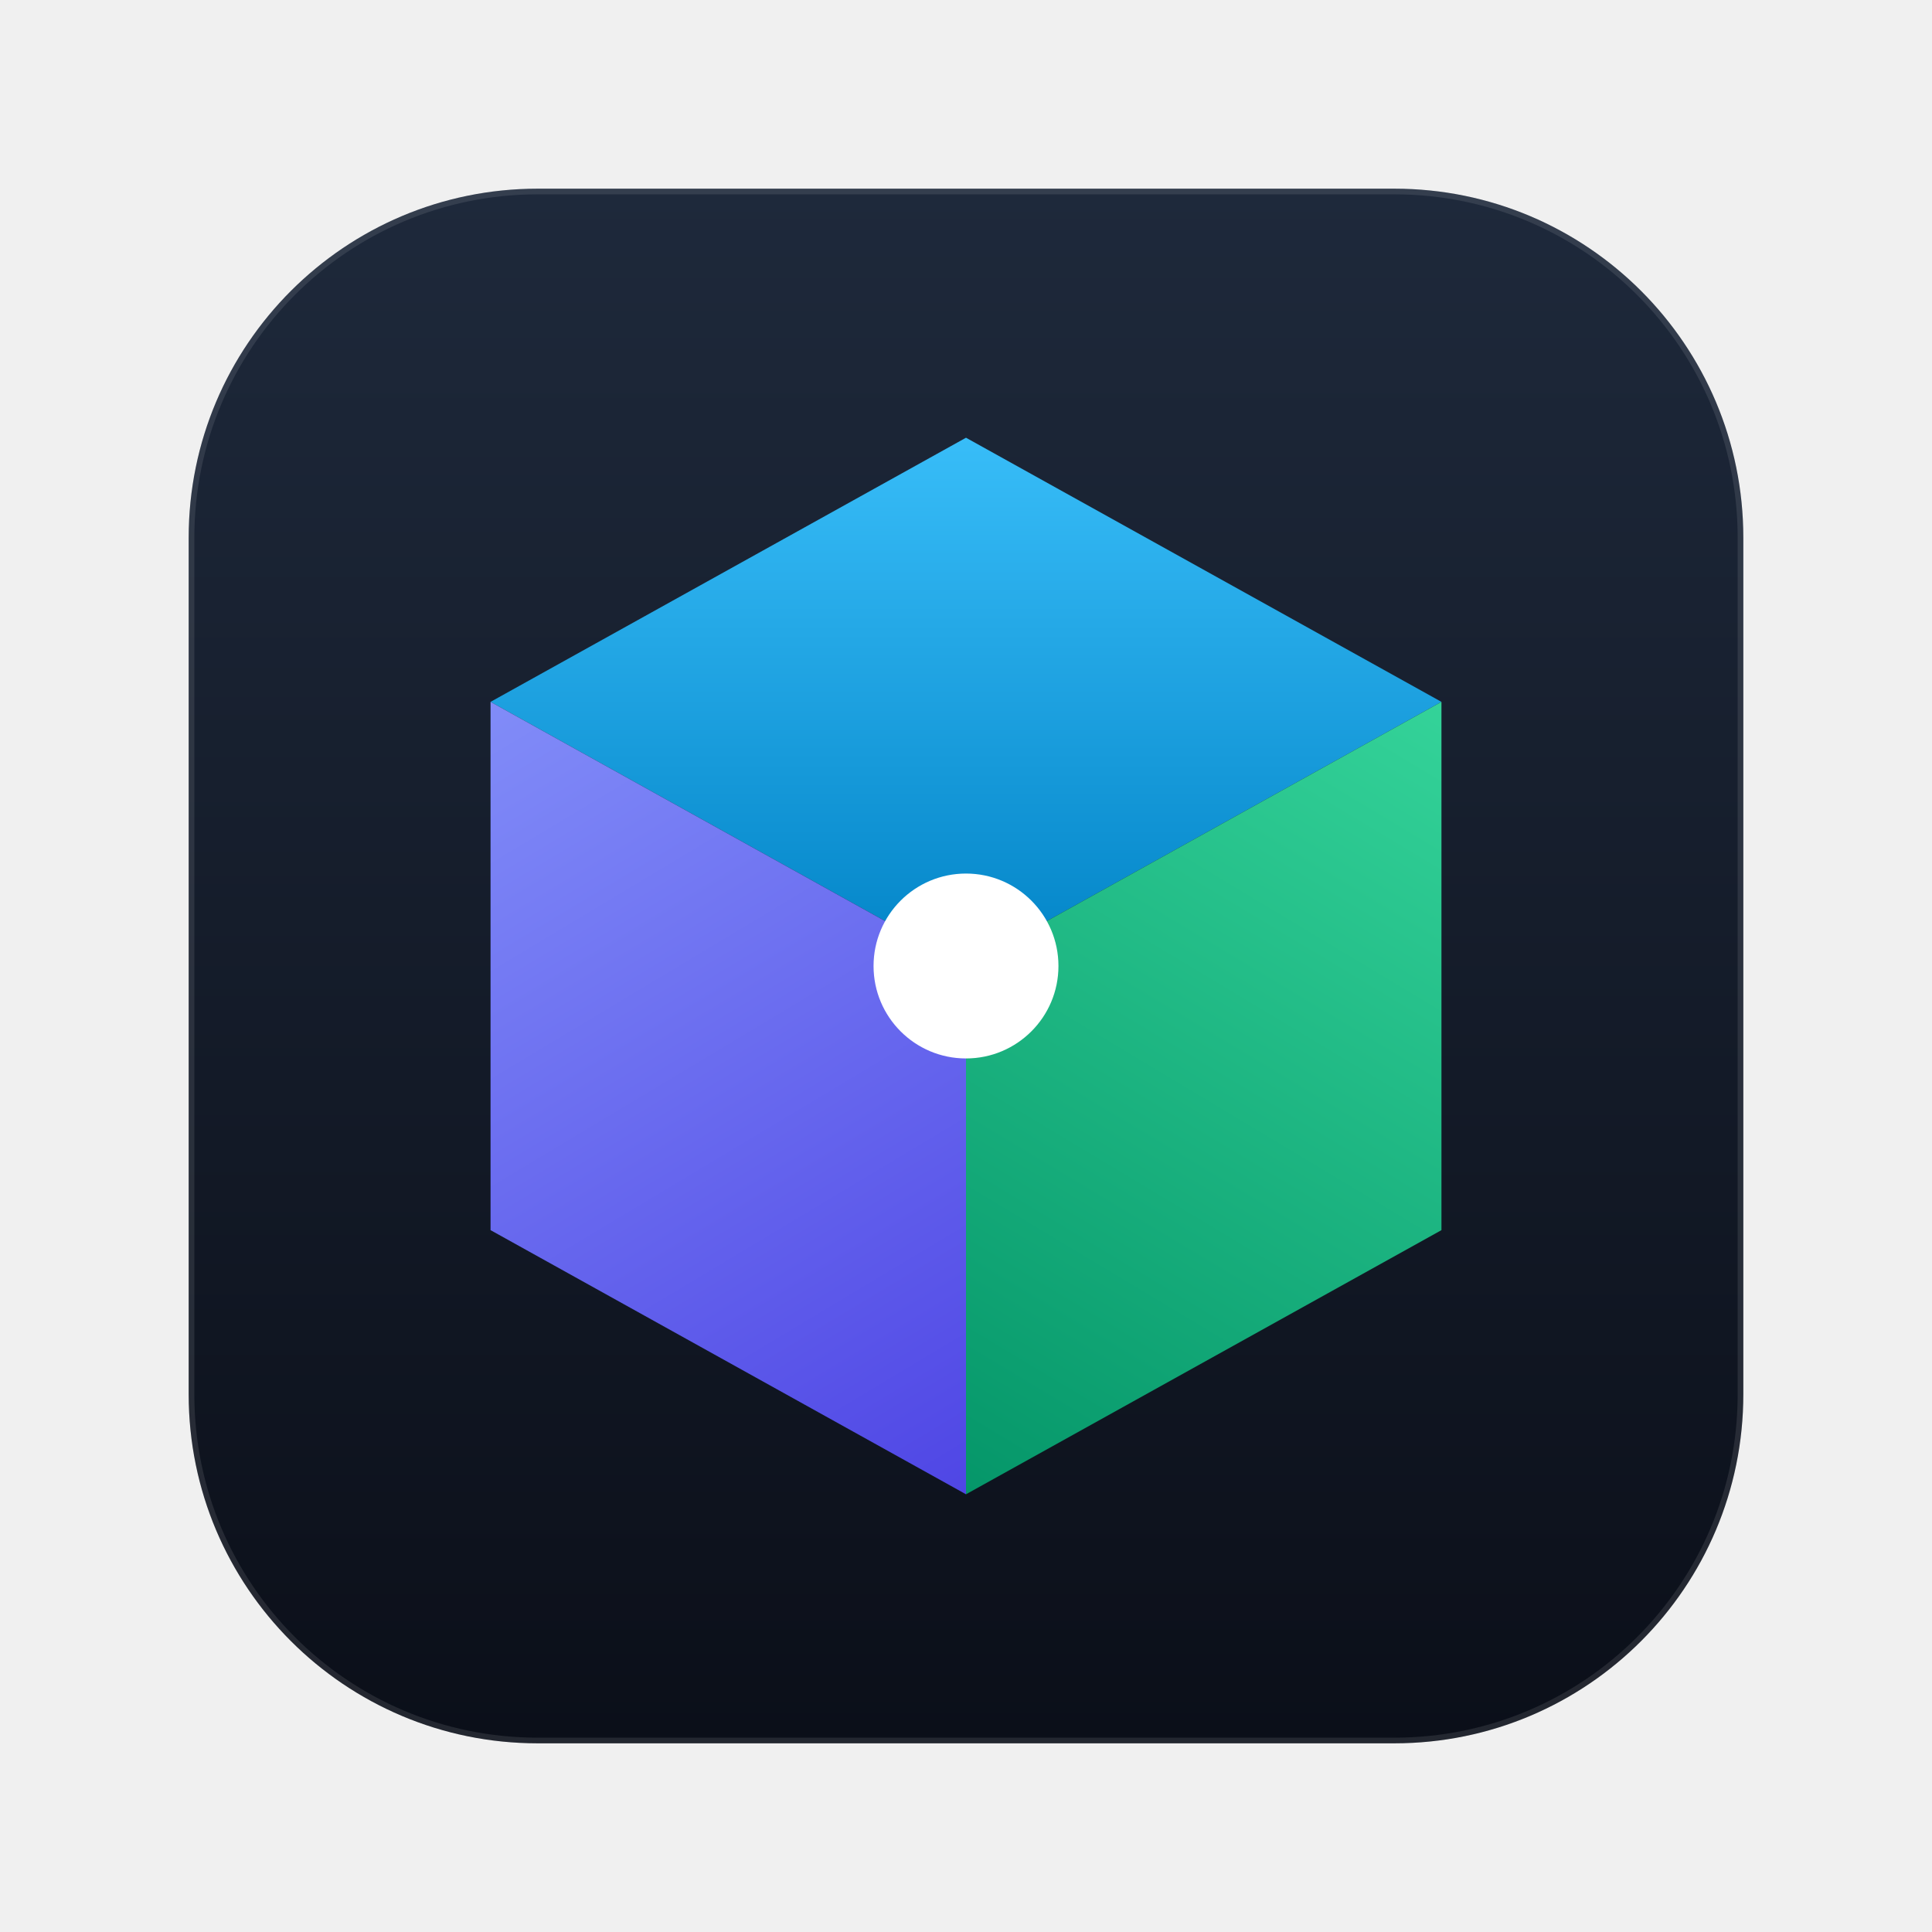
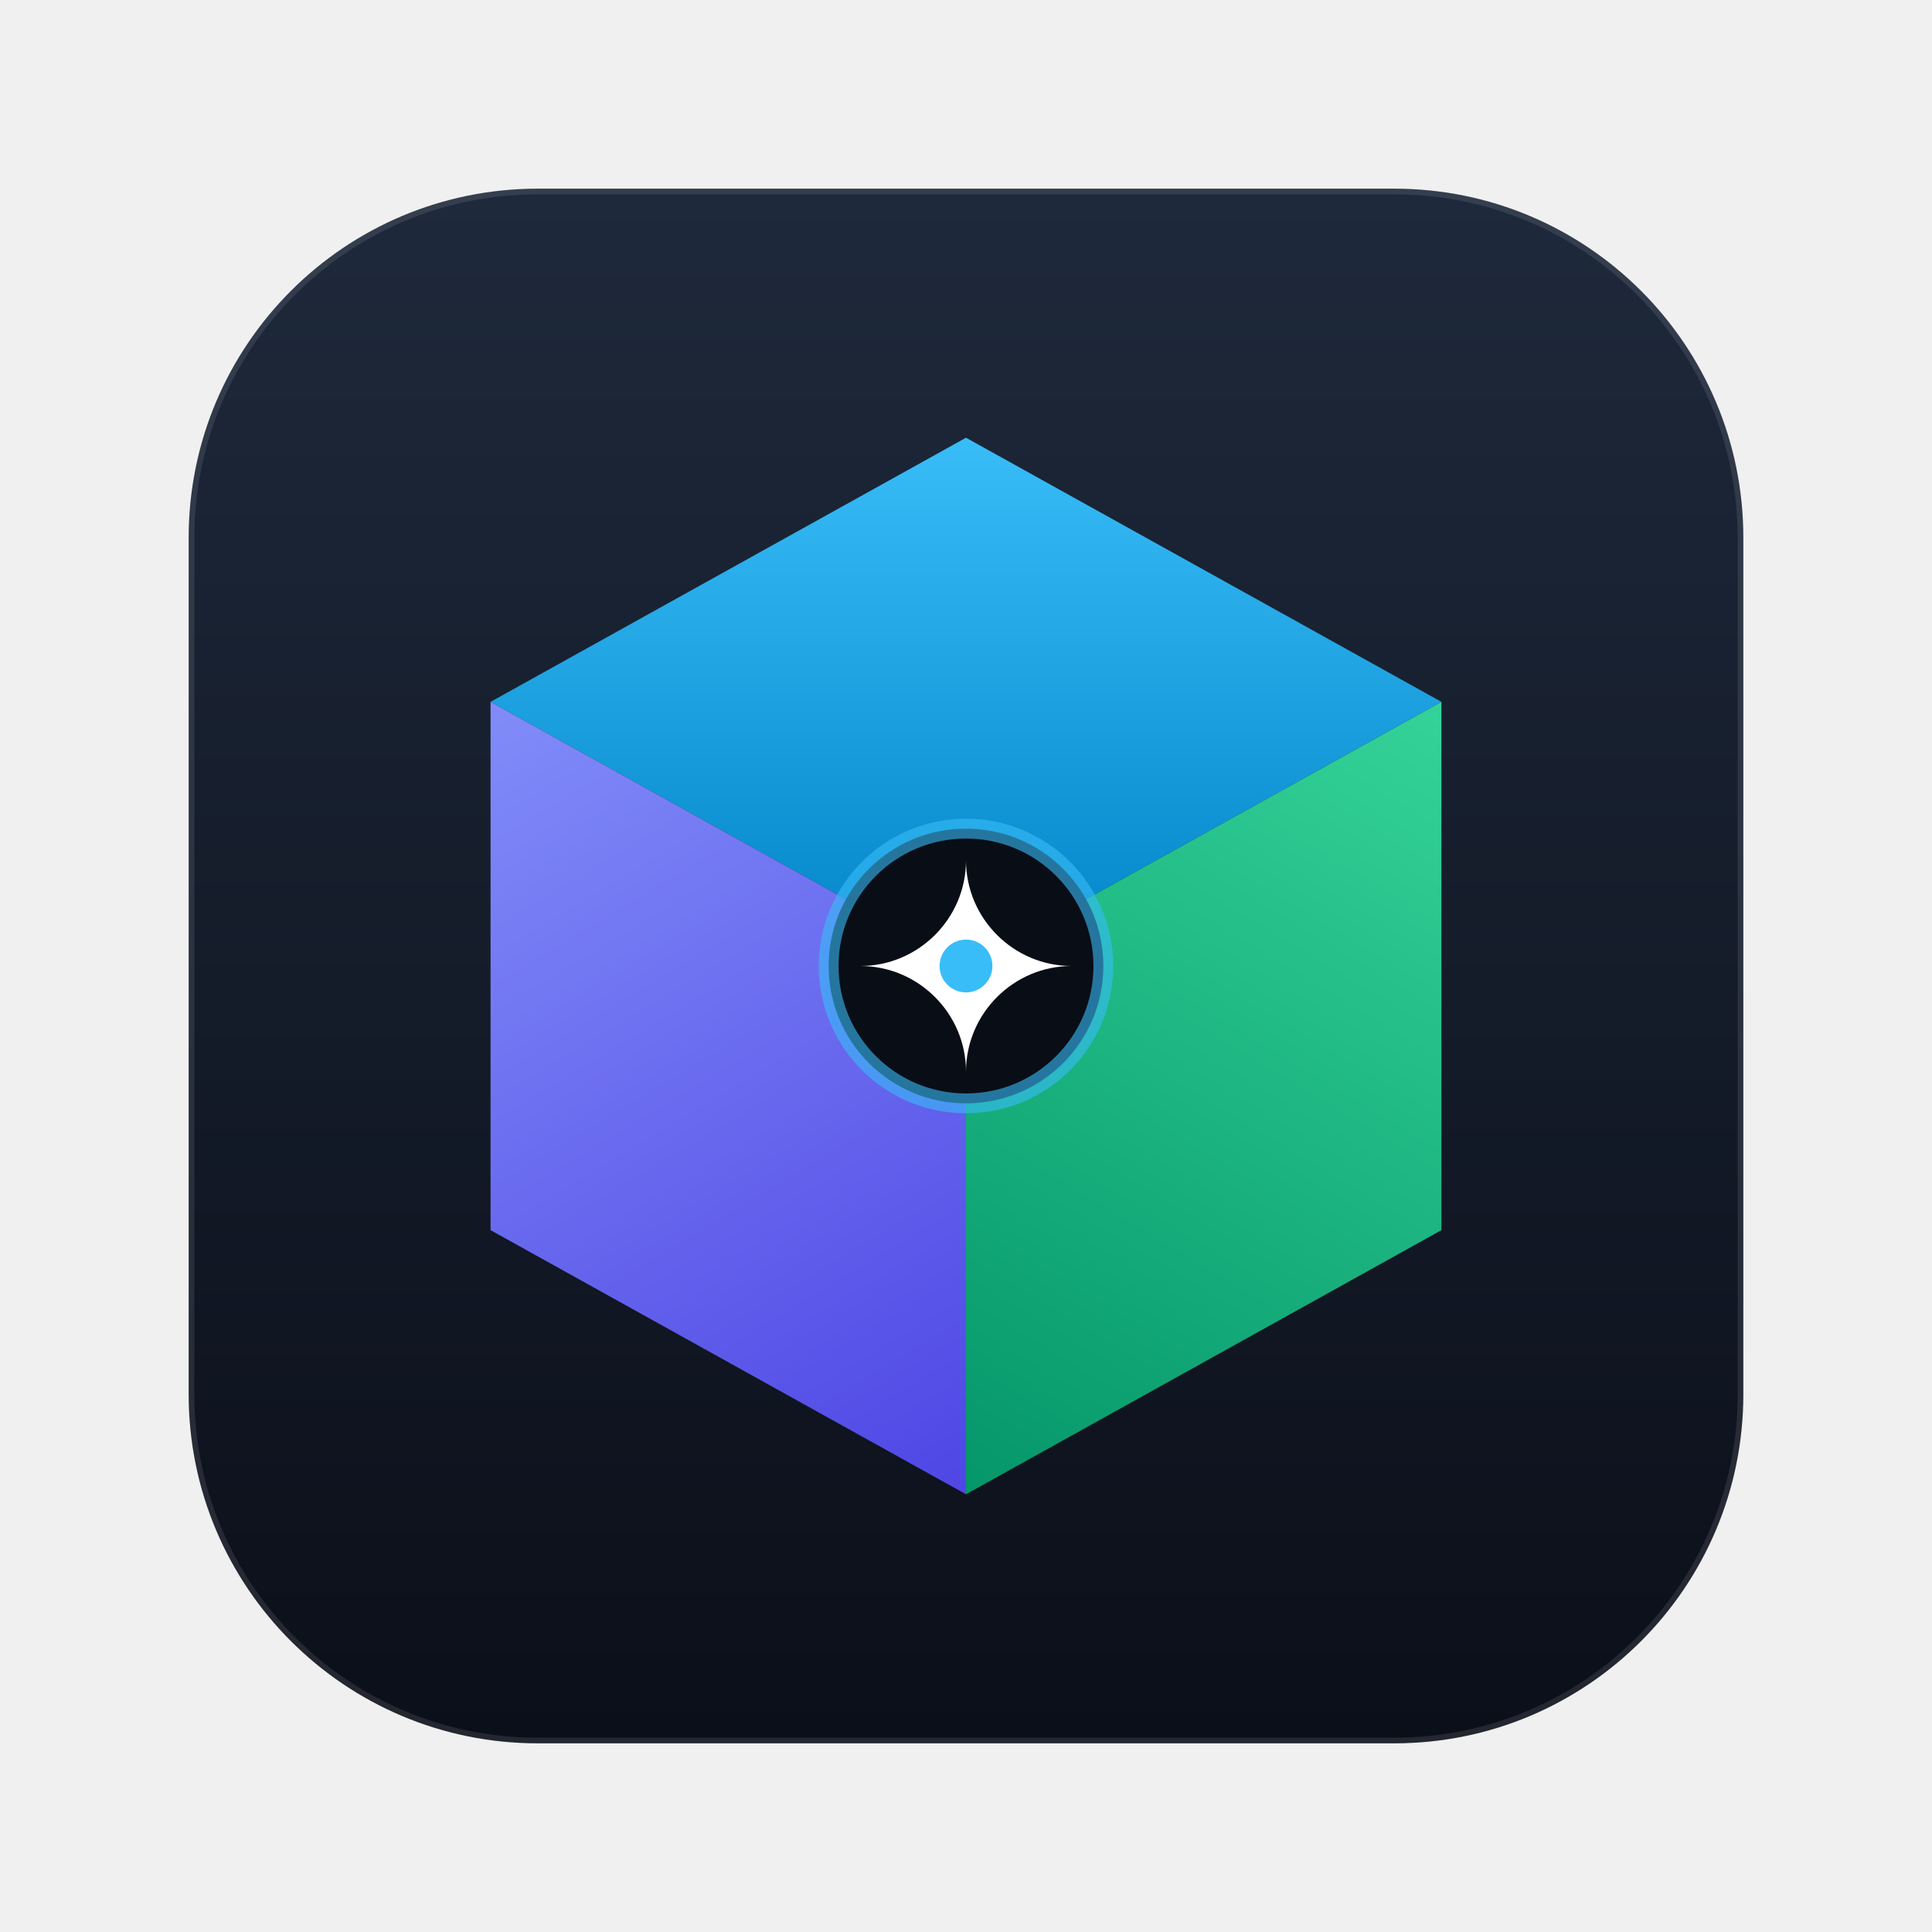
<svg xmlns="http://www.w3.org/2000/svg" width="1024" height="1024" viewBox="0 0 1024 1024" fill="none">
  <defs>
    <linearGradient id="tile" x1="512" y1="100" x2="512" y2="924" gradientUnits="userSpaceOnUse">
      <stop offset="0%" stop-color="#1e293b" />
      <stop offset="100%" stop-color="#0b0f19" />
    </linearGradient>
    <linearGradient id="cleoGradTop" x1="24" y1="4" x2="24" y2="24" gradientUnits="userSpaceOnUse">
      <stop offset="0%" stop-color="#38bdf8" />
      <stop offset="100%" stop-color="#0284c7" />
    </linearGradient>
    <linearGradient id="cleoGradLeft" x1="6" y1="14" x2="24" y2="44" gradientUnits="userSpaceOnUse">
      <stop offset="0%" stop-color="#818cf8" />
      <stop offset="100%" stop-color="#4f46e5" />
    </linearGradient>
    <linearGradient id="cleoGradRight" x1="42" y1="14" x2="24" y2="44" gradientUnits="userSpaceOnUse">
      <stop offset="0%" stop-color="#34d399" />
      <stop offset="100%" stop-color="#059669" />
    </linearGradient>
  </defs>
  <rect x="100" y="100" width="824" height="824" rx="185" fill="url(#tile)" />
  <rect x="101.5" y="101.5" width="821" height="821" rx="183.5" stroke="#ffffff" stroke-opacity="0.10" stroke-width="3" />
  <g transform="translate(512 512) scale(14) translate(-24 -24)">
    <polygon points="24,4 42,14 24,24 6,14" fill="url(#cleoGradTop)" />
    <polygon points="6,14 24,24 24,44 6,34" fill="url(#cleoGradLeft)" />
    <polygon points="42,14 42,34 24,44 24,24" fill="url(#cleoGradRight)" />
-     <circle cx="24" cy="24" r="3.5" fill="#ffffff" />
+     <circle cx="24" cy="24" r="5.2" fill="#090d16" stroke="#38bdf8" stroke-width="0.75" stroke-opacity="0.6" />
+     <path d="M24 20 C24 22.2 22.2 24 20 24 C22.2 24 24 25.8 24 28 C24 25.8 25.8 24 28 24 C25.8 24 24 22.2 24 20 Z" fill="#ffffff" />
+     <circle cx="24" cy="24" r="1" fill="#38bdf8" />
  </g>
</svg>
